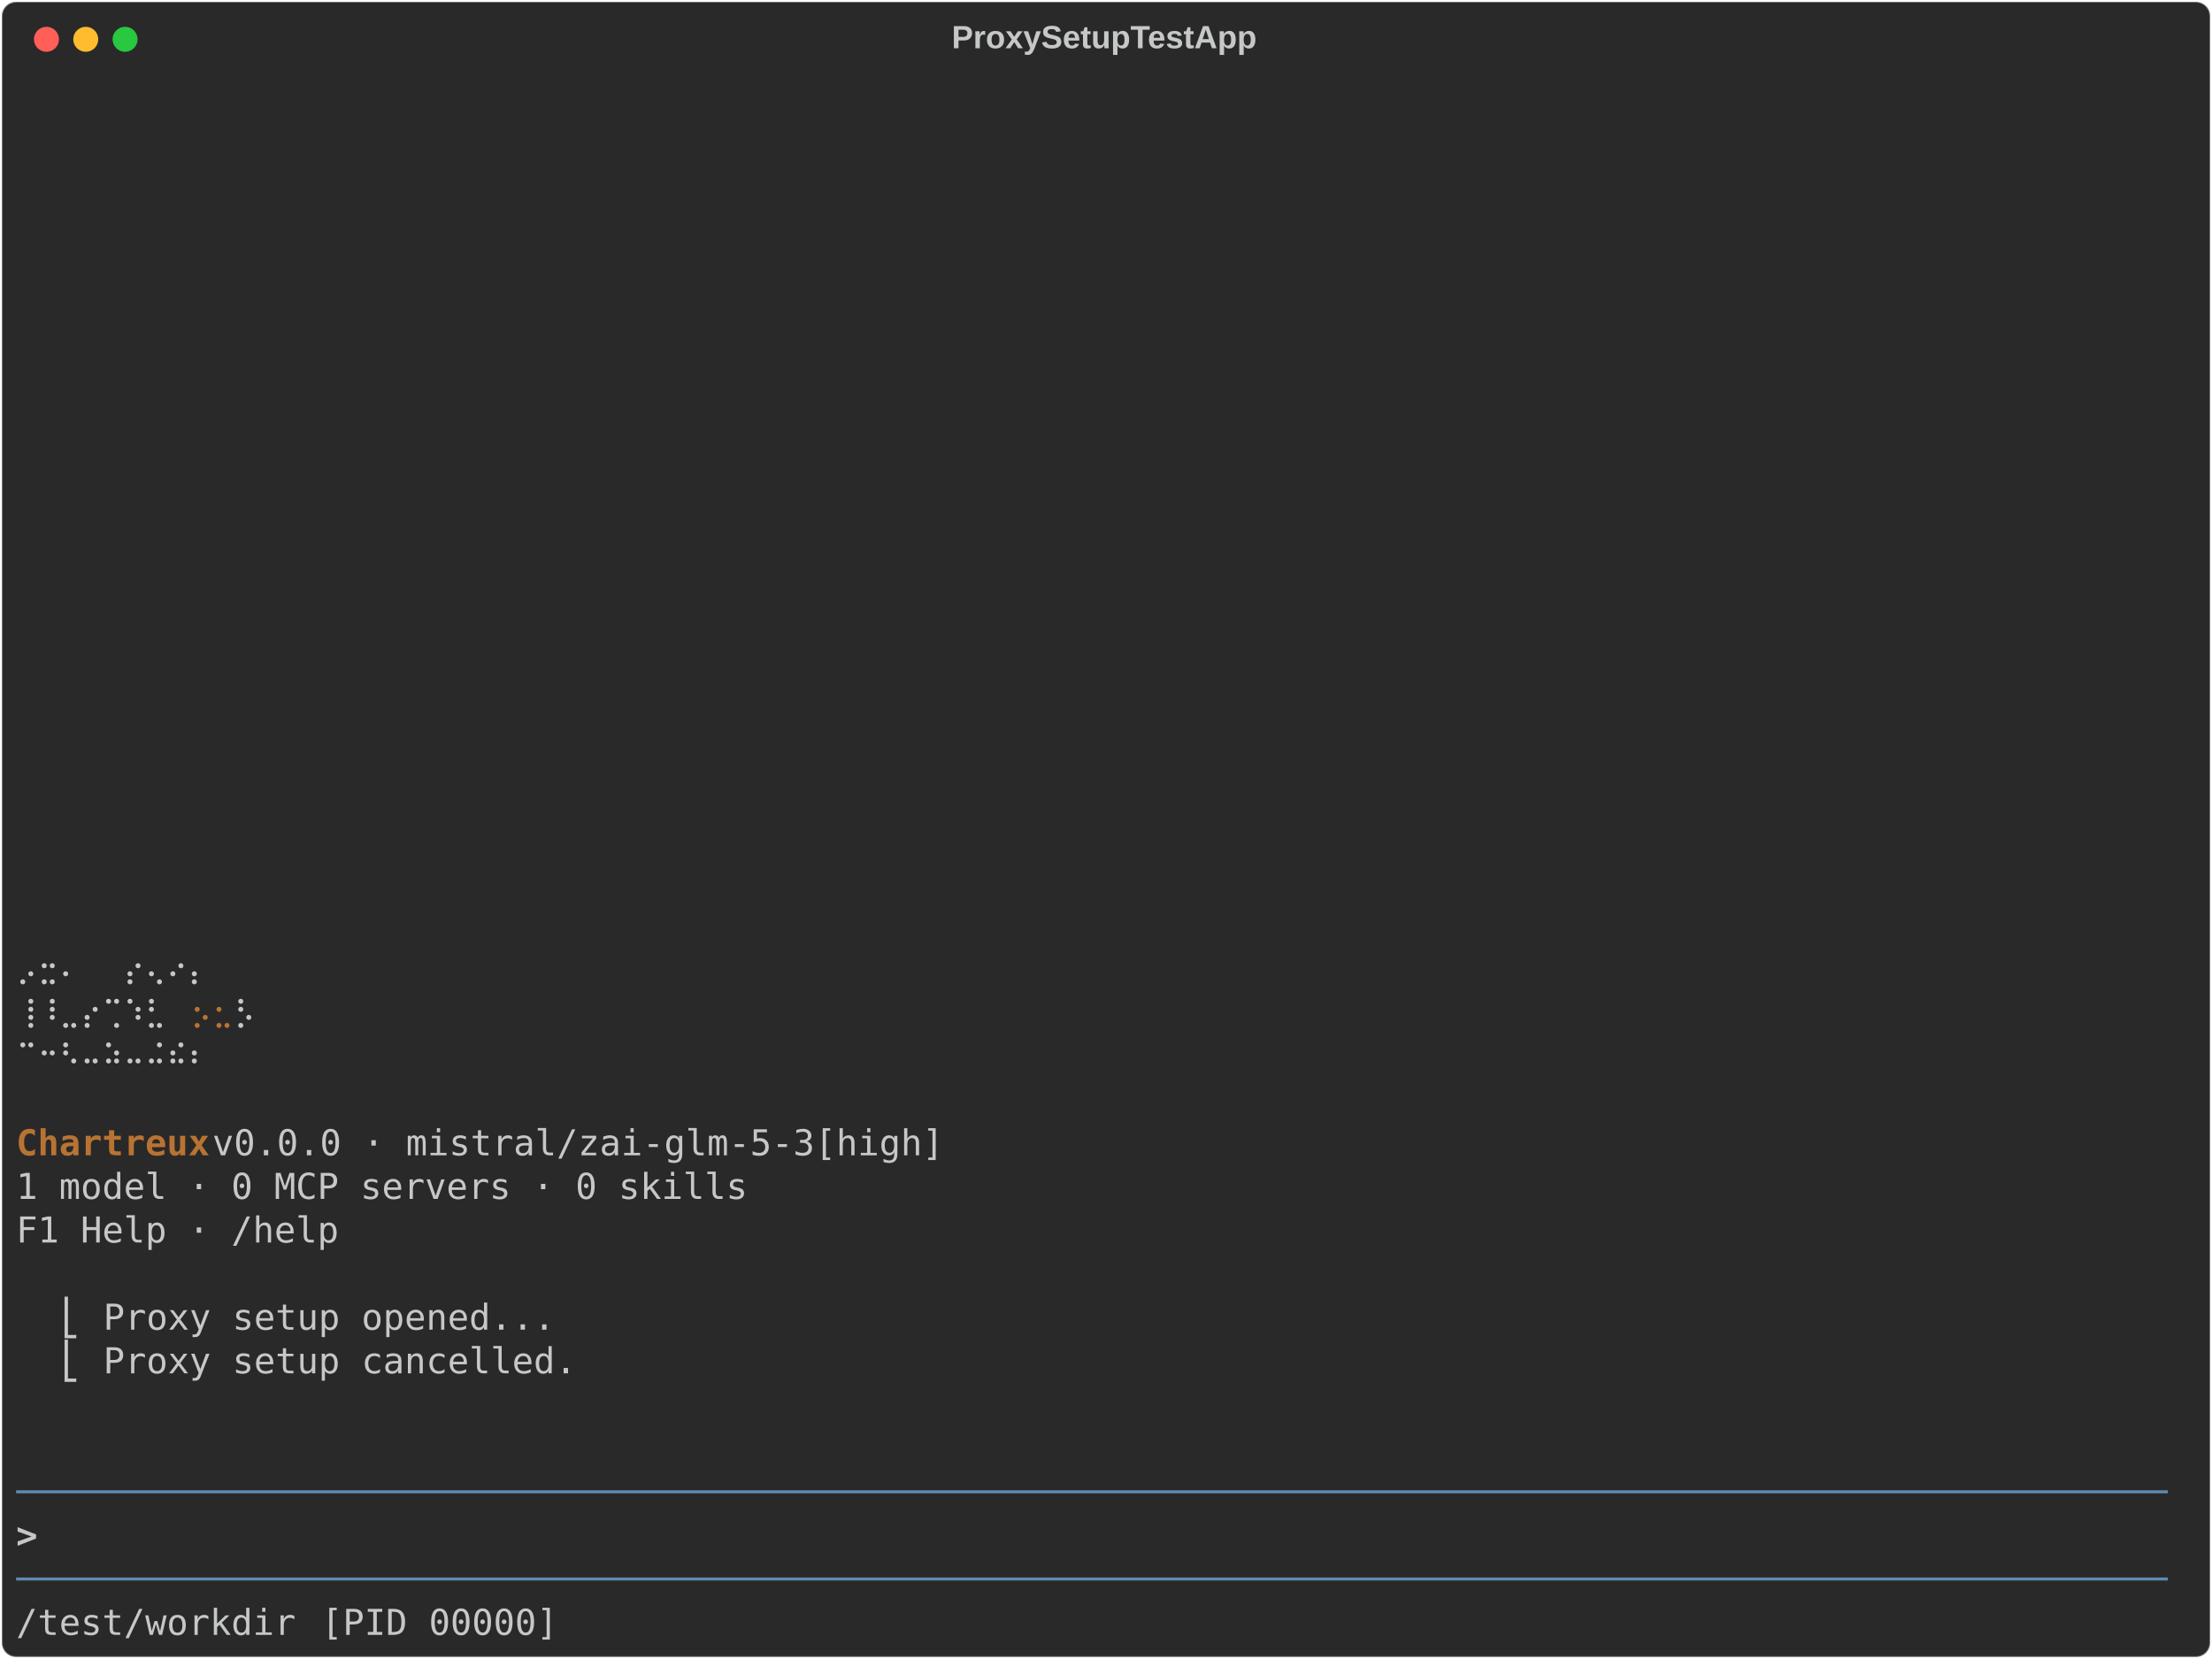
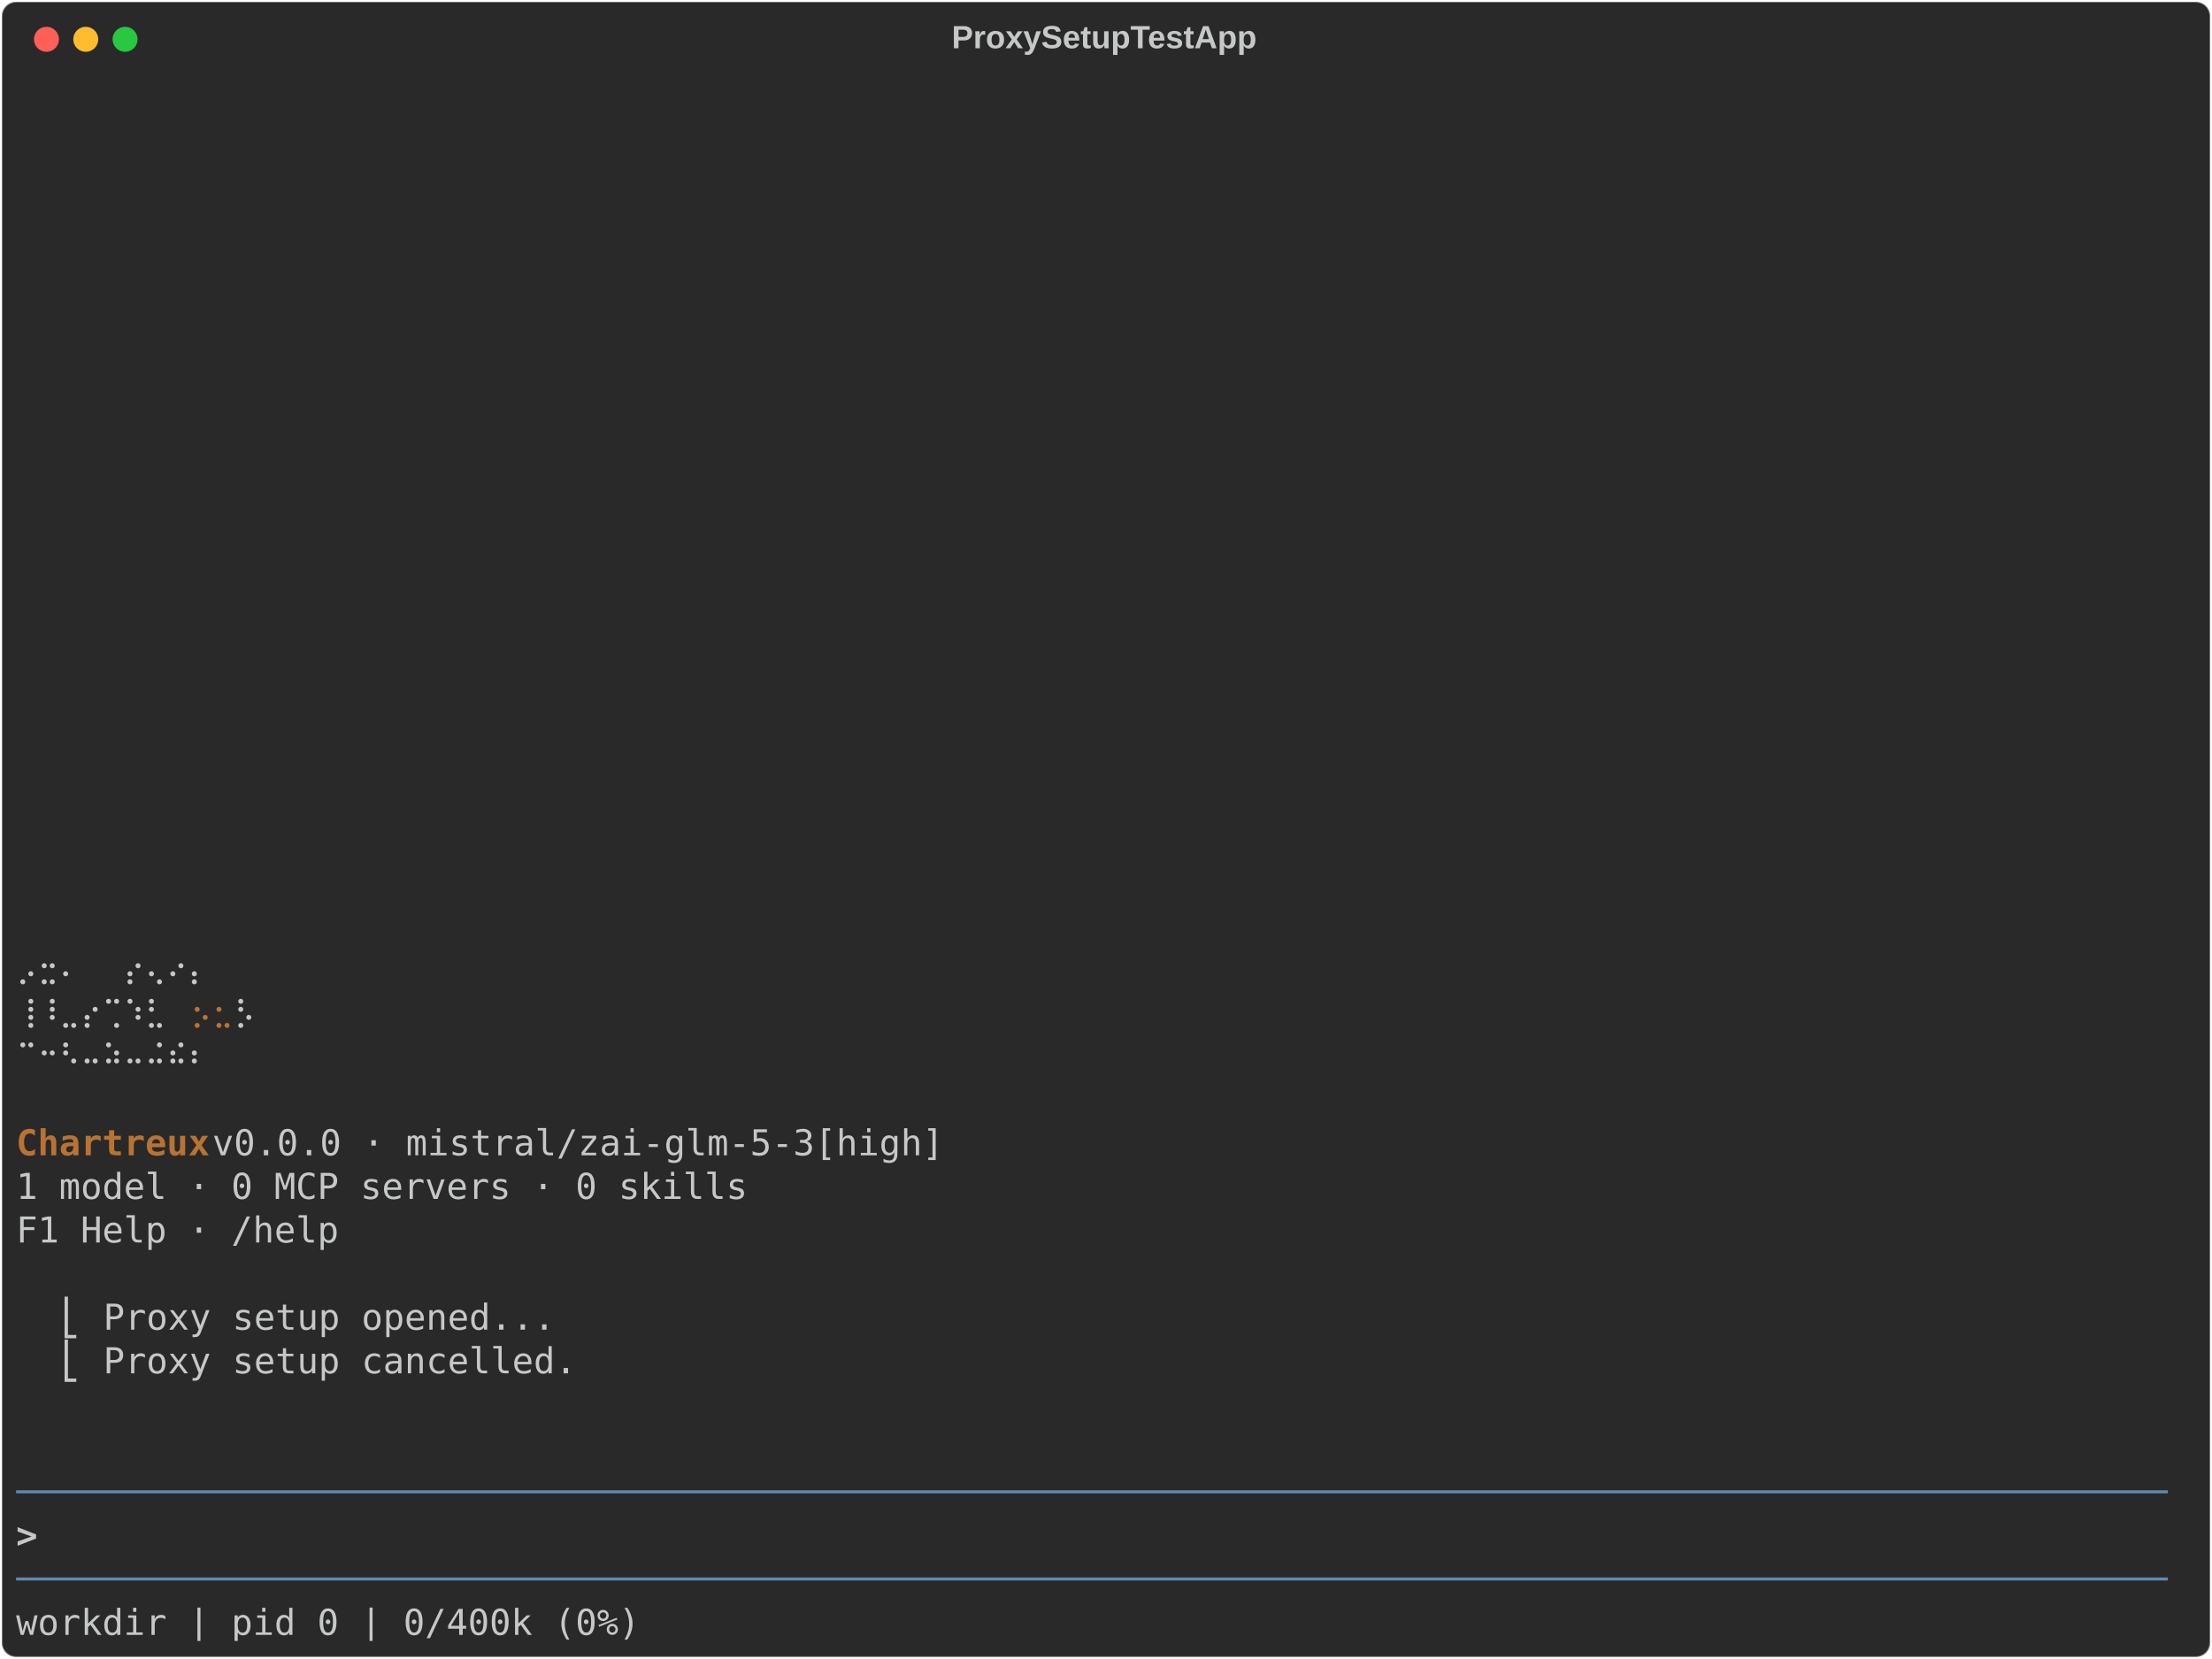
<svg xmlns="http://www.w3.org/2000/svg" class="rich-terminal" viewBox="0 0 1238 928.4">
  <style>

    @font-face {
        font-family: "Fira Code";
        src: local("FiraCode-Regular"),
                url("https://cdnjs.cloudflare.com/ajax/libs/firacode/6.2.0/woff2/FiraCode-Regular.woff2") format("woff2"),
                url("https://cdnjs.cloudflare.com/ajax/libs/firacode/6.2.0/woff/FiraCode-Regular.woff") format("woff");
        font-style: normal;
        font-weight: 400;
    }
    @font-face {
        font-family: "Fira Code";
        src: local("FiraCode-Bold"),
                url("https://cdnjs.cloudflare.com/ajax/libs/firacode/6.2.0/woff2/FiraCode-Bold.woff2") format("woff2"),
                url("https://cdnjs.cloudflare.com/ajax/libs/firacode/6.2.0/woff/FiraCode-Bold.woff") format("woff");
        font-style: bold;
        font-weight: 700;
    }

    .terminal-matrix {
        font-family: Fira Code, monospace;
        font-size: 20px;
        line-height: 24.4px;
        font-variant-east-asian: full-width;
    }

    .terminal-title {
        font-size: 18px;
        font-weight: bold;
        font-family: arial;
    }

    .terminal-r1 { fill: #c5c8c6 }
.terminal-r2 { fill: #b87333 }
.terminal-r3 { fill: #b87333;font-weight: bold }
.terminal-r4 { fill: #608ab1 }
.terminal-r5 { fill: #c5c8c6;font-weight: bold }
    </style>
  <defs>
    <clipPath id="terminal-clip-terminal">
      <rect x="0" y="0" width="1219.0" height="877.4" />
    </clipPath>
    <clipPath id="terminal-line-0">
      <rect x="0" y="1.5" width="1220" height="24.65" />
    </clipPath>
    <clipPath id="terminal-line-1">
      <rect x="0" y="25.9" width="1220" height="24.65" />
    </clipPath>
    <clipPath id="terminal-line-2">
      <rect x="0" y="50.3" width="1220" height="24.65" />
    </clipPath>
    <clipPath id="terminal-line-3">
      <rect x="0" y="74.7" width="1220" height="24.65" />
    </clipPath>
    <clipPath id="terminal-line-4">
      <rect x="0" y="99.1" width="1220" height="24.65" />
    </clipPath>
    <clipPath id="terminal-line-5">
      <rect x="0" y="123.5" width="1220" height="24.65" />
    </clipPath>
    <clipPath id="terminal-line-6">
      <rect x="0" y="147.9" width="1220" height="24.65" />
    </clipPath>
    <clipPath id="terminal-line-7">
      <rect x="0" y="172.3" width="1220" height="24.65" />
    </clipPath>
    <clipPath id="terminal-line-8">
      <rect x="0" y="196.7" width="1220" height="24.65" />
    </clipPath>
    <clipPath id="terminal-line-9">
      <rect x="0" y="221.1" width="1220" height="24.65" />
    </clipPath>
    <clipPath id="terminal-line-10">
      <rect x="0" y="245.5" width="1220" height="24.65" />
    </clipPath>
    <clipPath id="terminal-line-11">
      <rect x="0" y="269.9" width="1220" height="24.65" />
    </clipPath>
    <clipPath id="terminal-line-12">
      <rect x="0" y="294.3" width="1220" height="24.65" />
    </clipPath>
    <clipPath id="terminal-line-13">
      <rect x="0" y="318.7" width="1220" height="24.65" />
    </clipPath>
    <clipPath id="terminal-line-14">
      <rect x="0" y="343.1" width="1220" height="24.65" />
    </clipPath>
    <clipPath id="terminal-line-15">
      <rect x="0" y="367.5" width="1220" height="24.65" />
    </clipPath>
    <clipPath id="terminal-line-16">
      <rect x="0" y="391.9" width="1220" height="24.65" />
    </clipPath>
    <clipPath id="terminal-line-17">
      <rect x="0" y="416.3" width="1220" height="24.65" />
    </clipPath>
    <clipPath id="terminal-line-18">
      <rect x="0" y="440.7" width="1220" height="24.65" />
    </clipPath>
    <clipPath id="terminal-line-19">
      <rect x="0" y="465.1" width="1220" height="24.65" />
    </clipPath>
    <clipPath id="terminal-line-20">
      <rect x="0" y="489.5" width="1220" height="24.65" />
    </clipPath>
    <clipPath id="terminal-line-21">
      <rect x="0" y="513.9" width="1220" height="24.65" />
    </clipPath>
    <clipPath id="terminal-line-22">
      <rect x="0" y="538.3" width="1220" height="24.65" />
    </clipPath>
    <clipPath id="terminal-line-23">
      <rect x="0" y="562.7" width="1220" height="24.65" />
    </clipPath>
    <clipPath id="terminal-line-24">
      <rect x="0" y="587.1" width="1220" height="24.65" />
    </clipPath>
    <clipPath id="terminal-line-25">
      <rect x="0" y="611.5" width="1220" height="24.65" />
    </clipPath>
    <clipPath id="terminal-line-26">
      <rect x="0" y="635.9" width="1220" height="24.65" />
    </clipPath>
    <clipPath id="terminal-line-27">
      <rect x="0" y="660.3" width="1220" height="24.65" />
    </clipPath>
    <clipPath id="terminal-line-28">
      <rect x="0" y="684.7" width="1220" height="24.65" />
    </clipPath>
    <clipPath id="terminal-line-29">
      <rect x="0" y="709.1" width="1220" height="24.65" />
    </clipPath>
    <clipPath id="terminal-line-30">
      <rect x="0" y="733.5" width="1220" height="24.65" />
    </clipPath>
    <clipPath id="terminal-line-31">
      <rect x="0" y="757.9" width="1220" height="24.65" />
    </clipPath>
    <clipPath id="terminal-line-32">
      <rect x="0" y="782.3" width="1220" height="24.65" />
    </clipPath>
    <clipPath id="terminal-line-33">
      <rect x="0" y="806.7" width="1220" height="24.65" />
    </clipPath>
    <clipPath id="terminal-line-34">
      <rect x="0" y="831.1" width="1220" height="24.65" />
    </clipPath>
  </defs>
  <rect fill="#292929" stroke="rgba(255,255,255,0.35)" stroke-width="1" x="1" y="1" width="1236" height="926.4" rx="8" />
  <text class="terminal-title" fill="#c5c8c6" text-anchor="middle" x="618" y="27">ProxySetupTestApp</text>
  <g transform="translate(26,22)">
    <circle cx="0" cy="0" r="7" fill="#ff5f57" />
    <circle cx="22" cy="0" r="7" fill="#febc2e" />
    <circle cx="44" cy="0" r="7" fill="#28c840" />
  </g>
  <g transform="translate(9, 41)" clip-path="url(#terminal-clip-terminal)">
    <g class="terminal-matrix">
      <text class="terminal-r1" x="1220" y="20" textLength="12.2" clip-path="url(#terminal-line-0)">
</text>
      <text class="terminal-r1" x="1220" y="44.4" textLength="12.2" clip-path="url(#terminal-line-1)">
</text>
      <text class="terminal-r1" x="1220" y="68.8" textLength="12.2" clip-path="url(#terminal-line-2)">
</text>
      <text class="terminal-r1" x="1220" y="93.2" textLength="12.2" clip-path="url(#terminal-line-3)">
</text>
      <text class="terminal-r1" x="1220" y="117.6" textLength="12.2" clip-path="url(#terminal-line-4)">
</text>
      <text class="terminal-r1" x="1220" y="142" textLength="12.2" clip-path="url(#terminal-line-5)">
</text>
      <text class="terminal-r1" x="1220" y="166.4" textLength="12.2" clip-path="url(#terminal-line-6)">
</text>
      <text class="terminal-r1" x="1220" y="190.8" textLength="12.2" clip-path="url(#terminal-line-7)">
</text>
      <text class="terminal-r1" x="1220" y="215.2" textLength="12.2" clip-path="url(#terminal-line-8)">
</text>
      <text class="terminal-r1" x="1220" y="239.6" textLength="12.2" clip-path="url(#terminal-line-9)">
</text>
      <text class="terminal-r1" x="1220" y="264" textLength="12.2" clip-path="url(#terminal-line-10)">
</text>
      <text class="terminal-r1" x="1220" y="288.4" textLength="12.2" clip-path="url(#terminal-line-11)">
</text>
      <text class="terminal-r1" x="1220" y="312.8" textLength="12.2" clip-path="url(#terminal-line-12)">
</text>
      <text class="terminal-r1" x="1220" y="337.2" textLength="12.2" clip-path="url(#terminal-line-13)">
</text>
      <text class="terminal-r1" x="1220" y="361.6" textLength="12.2" clip-path="url(#terminal-line-14)">
</text>
      <text class="terminal-r1" x="1220" y="386" textLength="12.2" clip-path="url(#terminal-line-15)">
</text>
      <text class="terminal-r1" x="1220" y="410.4" textLength="12.2" clip-path="url(#terminal-line-16)">
</text>
      <text class="terminal-r1" x="1220" y="434.8" textLength="12.2" clip-path="url(#terminal-line-17)">
</text>
      <text class="terminal-r1" x="1220" y="459.2" textLength="12.2" clip-path="url(#terminal-line-18)">
</text>
      <text class="terminal-r1" x="1220" y="483.6" textLength="12.2" clip-path="url(#terminal-line-19)">
</text>
      <text class="terminal-r1" x="0" y="508" textLength="134.2" clip-path="url(#terminal-line-20)">  ⡠⣒⠄  ⡔⢄⠔⡄</text>
      <text class="terminal-r1" x="1220" y="508" textLength="12.2" clip-path="url(#terminal-line-20)">
</text>
      <text class="terminal-r1" x="0" y="532.4" textLength="97.6" clip-path="url(#terminal-line-21)"> ⢸⠸⣀⡔⢉⠱⣃</text>
      <text class="terminal-r2" x="97.6" y="532.4" textLength="12.2" clip-path="url(#terminal-line-21)">⡢</text>
      <text class="terminal-r2" x="109.8" y="532.4" textLength="12.2" clip-path="url(#terminal-line-21)">⣂</text>
      <text class="terminal-r1" x="122" y="532.4" textLength="12.2" clip-path="url(#terminal-line-21)">⡣</text>
      <text class="terminal-r1" x="1220" y="532.4" textLength="12.2" clip-path="url(#terminal-line-21)">
</text>
      <text class="terminal-r1" x="0" y="556.8" textLength="134.2" clip-path="url(#terminal-line-22)">  ⠉⠒⠣⠤⠵⠤⠬⠮⠆</text>
      <text class="terminal-r1" x="1220" y="556.8" textLength="12.2" clip-path="url(#terminal-line-22)">
</text>
      <text class="terminal-r1" x="1220" y="581.2" textLength="12.2" clip-path="url(#terminal-line-23)">
</text>
      <text class="terminal-r3" x="0" y="605.6" textLength="109.8" clip-path="url(#terminal-line-24)">Chartreux</text>
      <text class="terminal-r1" x="109.8" y="605.6" textLength="427" clip-path="url(#terminal-line-24)"> v0.0.0 · mistral/zai-glm-5-3[high]</text>
      <text class="terminal-r1" x="1220" y="605.6" textLength="12.2" clip-path="url(#terminal-line-24)">
</text>
      <text class="terminal-r1" x="0" y="630" textLength="414.8" clip-path="url(#terminal-line-25)">1 model · 0 MCP servers · 0 skills</text>
      <text class="terminal-r1" x="1220" y="630" textLength="12.2" clip-path="url(#terminal-line-25)">
</text>
      <text class="terminal-r1" x="0" y="654.4" textLength="183" clip-path="url(#terminal-line-26)">F1 Help · /help</text>
      <text class="terminal-r1" x="1220" y="654.4" textLength="12.2" clip-path="url(#terminal-line-26)">
</text>
      <text class="terminal-r1" x="1220" y="678.8" textLength="12.2" clip-path="url(#terminal-line-27)">
</text>
      <text class="terminal-r1" x="24.4" y="703.2" textLength="12.2" clip-path="url(#terminal-line-28)">⎣</text>
      <text class="terminal-r1" x="48.8" y="703.2" textLength="256.2" clip-path="url(#terminal-line-28)">Proxy setup opened...</text>
      <text class="terminal-r1" x="1220" y="703.2" textLength="12.2" clip-path="url(#terminal-line-28)">
</text>
      <text class="terminal-r1" x="24.4" y="727.6" textLength="12.2" clip-path="url(#terminal-line-29)">⎣</text>
      <text class="terminal-r1" x="48.8" y="727.6" textLength="268.4" clip-path="url(#terminal-line-29)">Proxy setup cancelled.</text>
      <text class="terminal-r1" x="1220" y="727.6" textLength="12.2" clip-path="url(#terminal-line-29)">
</text>
      <text class="terminal-r1" x="1220" y="752" textLength="12.2" clip-path="url(#terminal-line-30)">
</text>
      <text class="terminal-r1" x="1220" y="776.4" textLength="12.2" clip-path="url(#terminal-line-31)">
</text>
      <text class="terminal-r4" x="0" y="800.8" textLength="1220" clip-path="url(#terminal-line-32)">────────────────────────────────────────────────────────────────────────────────────────────────────</text>
      <text class="terminal-r1" x="1220" y="800.8" textLength="12.2" clip-path="url(#terminal-line-32)">
</text>
      <text class="terminal-r5" x="0" y="825.2" textLength="12.2" clip-path="url(#terminal-line-33)">&gt;</text>
      <text class="terminal-r1" x="1220" y="825.2" textLength="12.2" clip-path="url(#terminal-line-33)">
</text>
      <text class="terminal-r4" x="0" y="849.6" textLength="1220" clip-path="url(#terminal-line-34)">────────────────────────────────────────────────────────────────────────────────────────────────────</text>
      <text class="terminal-r1" x="1220" y="849.6" textLength="12.2" clip-path="url(#terminal-line-34)">
</text>
-       <text class="terminal-r1" x="0" y="874" textLength="158.6" clip-path="url(#terminal-line-35)">/test/workdir</text>
-       <text class="terminal-r1" x="170.8" y="874" textLength="134.2" clip-path="url(#terminal-line-35)">[PID 00000]</text>
+       <text class="terminal-r1" x="0" y="874" textLength="353.8" clip-path="url(#terminal-line-35)">workdir | pid 0 | 0/400k (0%)</text>
    </g>
  </g>
</svg>
